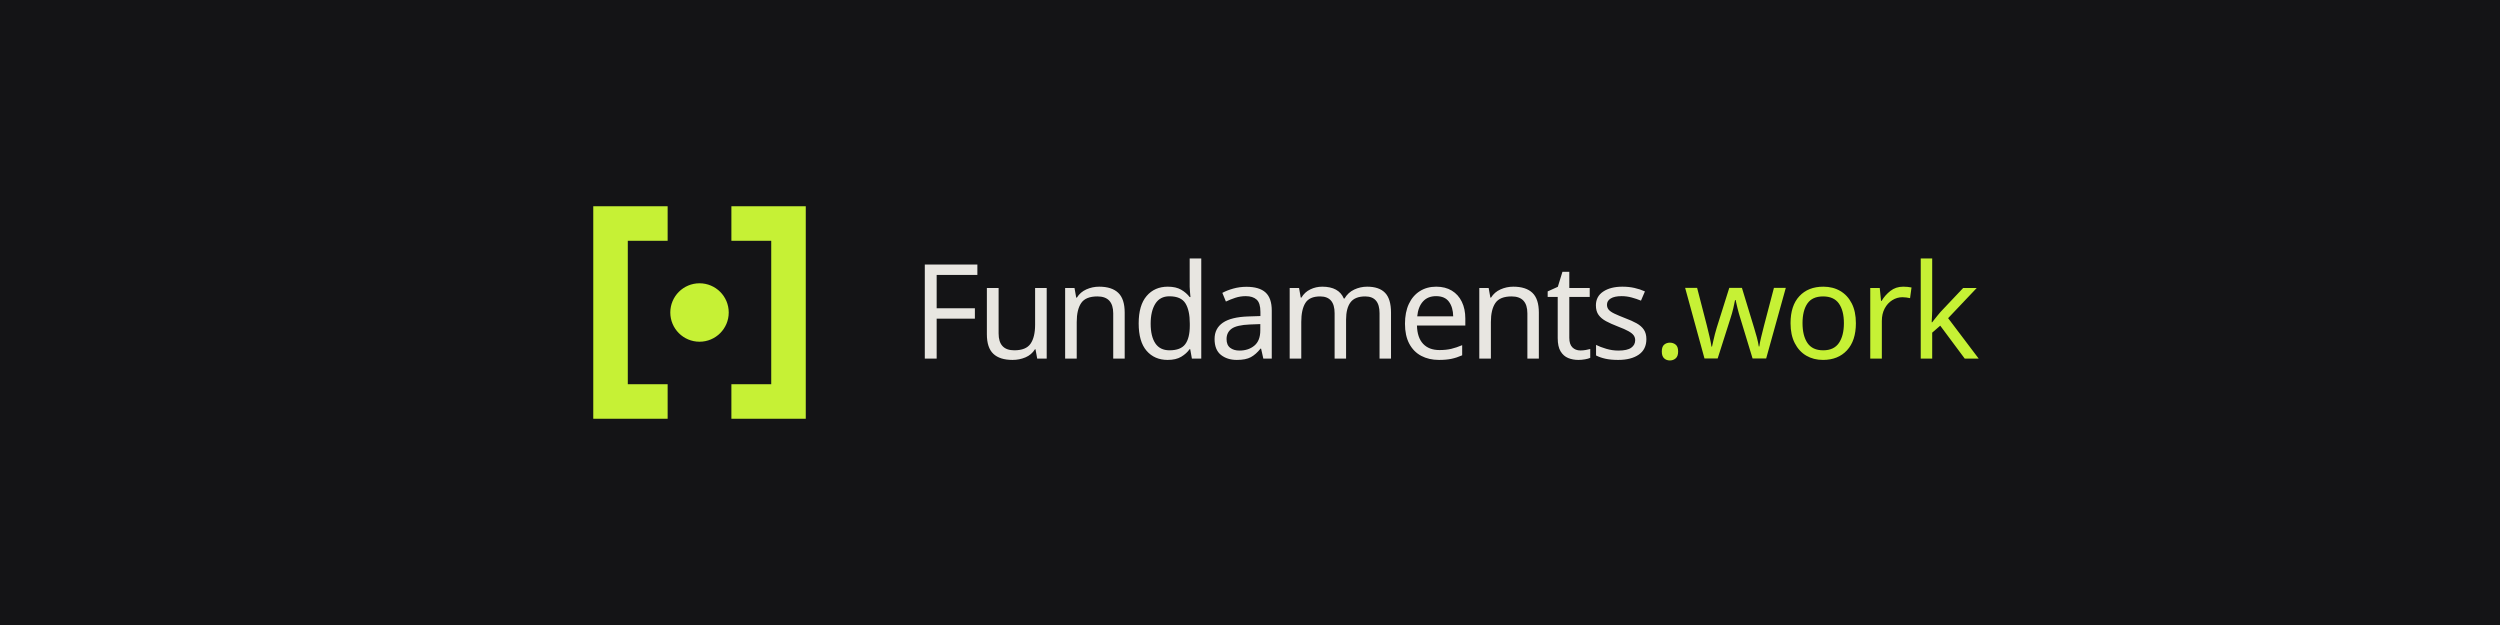
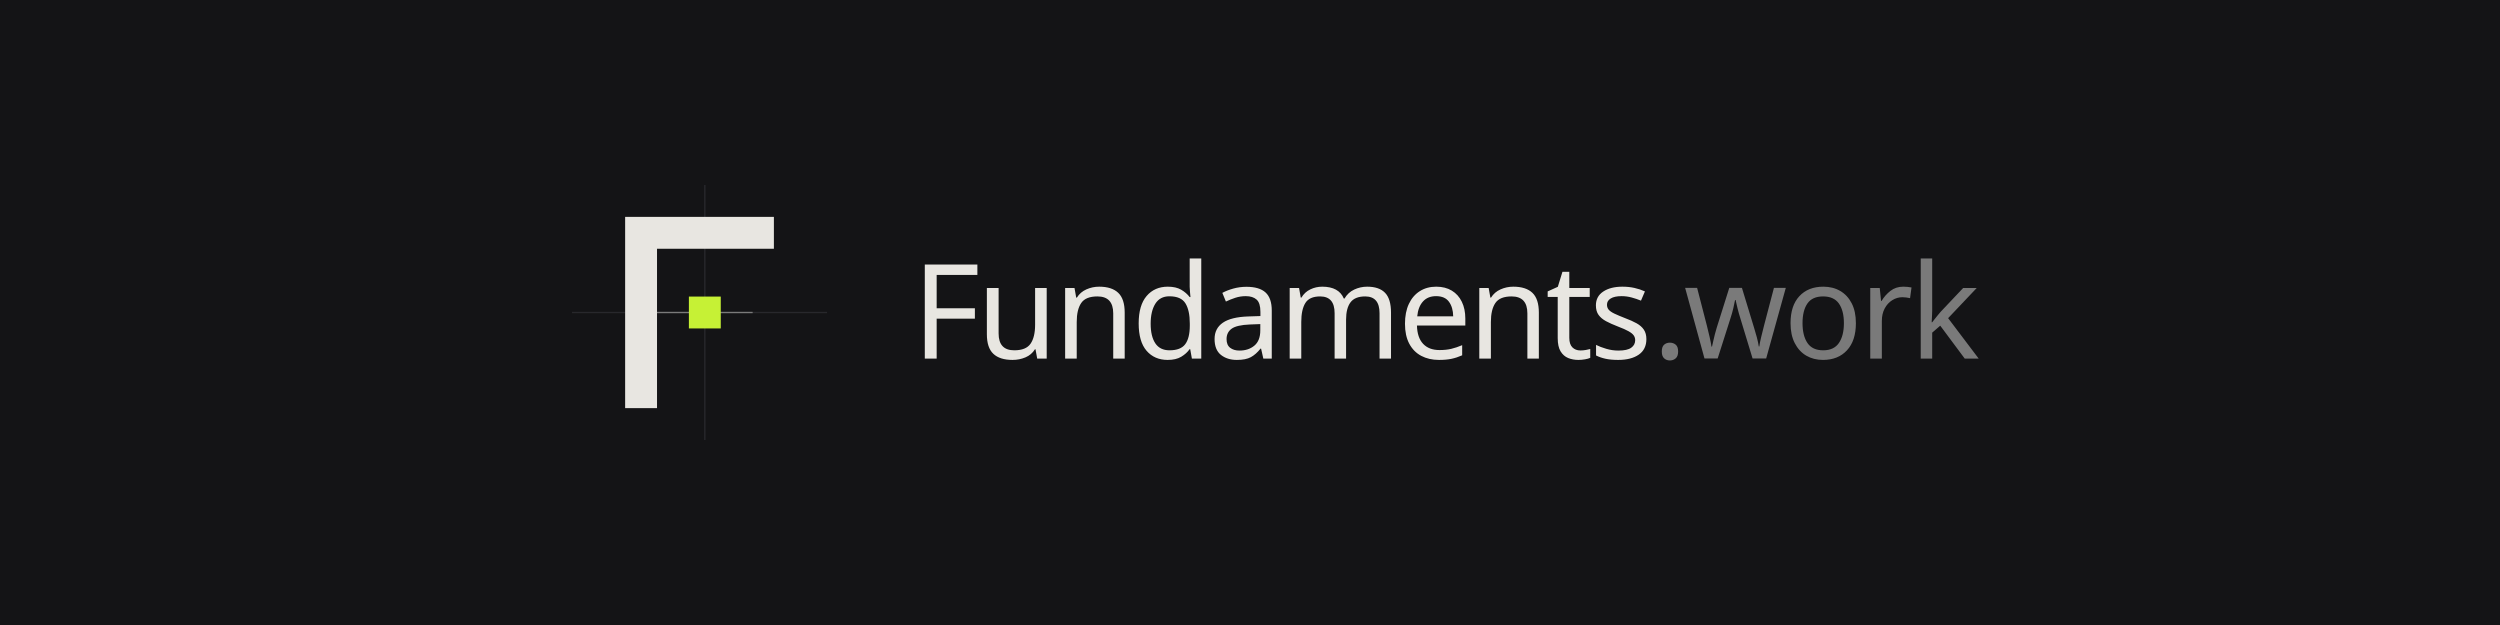
<svg xmlns="http://www.w3.org/2000/svg" width="1584" height="396" viewBox="0 0 1584 396" role="img" aria-label="Fundaments.work">
  <rect width="1584" height="396" fill="#141416" />
  <g transform="translate(335.50 90.29) scale(0.42075)">
-     <path d="M208 96H96V416H208V364H148V148H208Z" fill="#c6f135" />
-     <circle cx="256" cy="256" r="44" fill="#c6f135" />
-     <path d="M304 96H416V416H304V364H364V148H304Z" fill="#c6f135" />
+     <rect x="64" y="255" width="384" height="2" fill="#28282c" />
+     <rect x="263" y="64" width="2" height="384" fill="#28282c" />
+     <rect x="192" y="255" width="144" height="2" fill="#7a7a7a" />
+     <path d="M144 112H368V160H192V400H144Z" fill="#e8e6e1" />
+     <rect x="240" y="232" width="48" height="48" fill="#c6f135" />
  </g>
-   <text x="577.86" y="227.22" font-family="DM Sans" font-size="83.48" font-weight="300" fill="#e8e6e1" letter-spacing="-2.50">Fundaments<tspan fill="#c6f135">.work</tspan>
+   <text x="577.86" y="227.22" font-family="DM Sans" font-size="83.48" font-weight="300" fill="#e8e6e1" letter-spacing="-2.50">Fundaments<tspan fill="#7a7a7a">.work</tspan>
  </text>
</svg>
